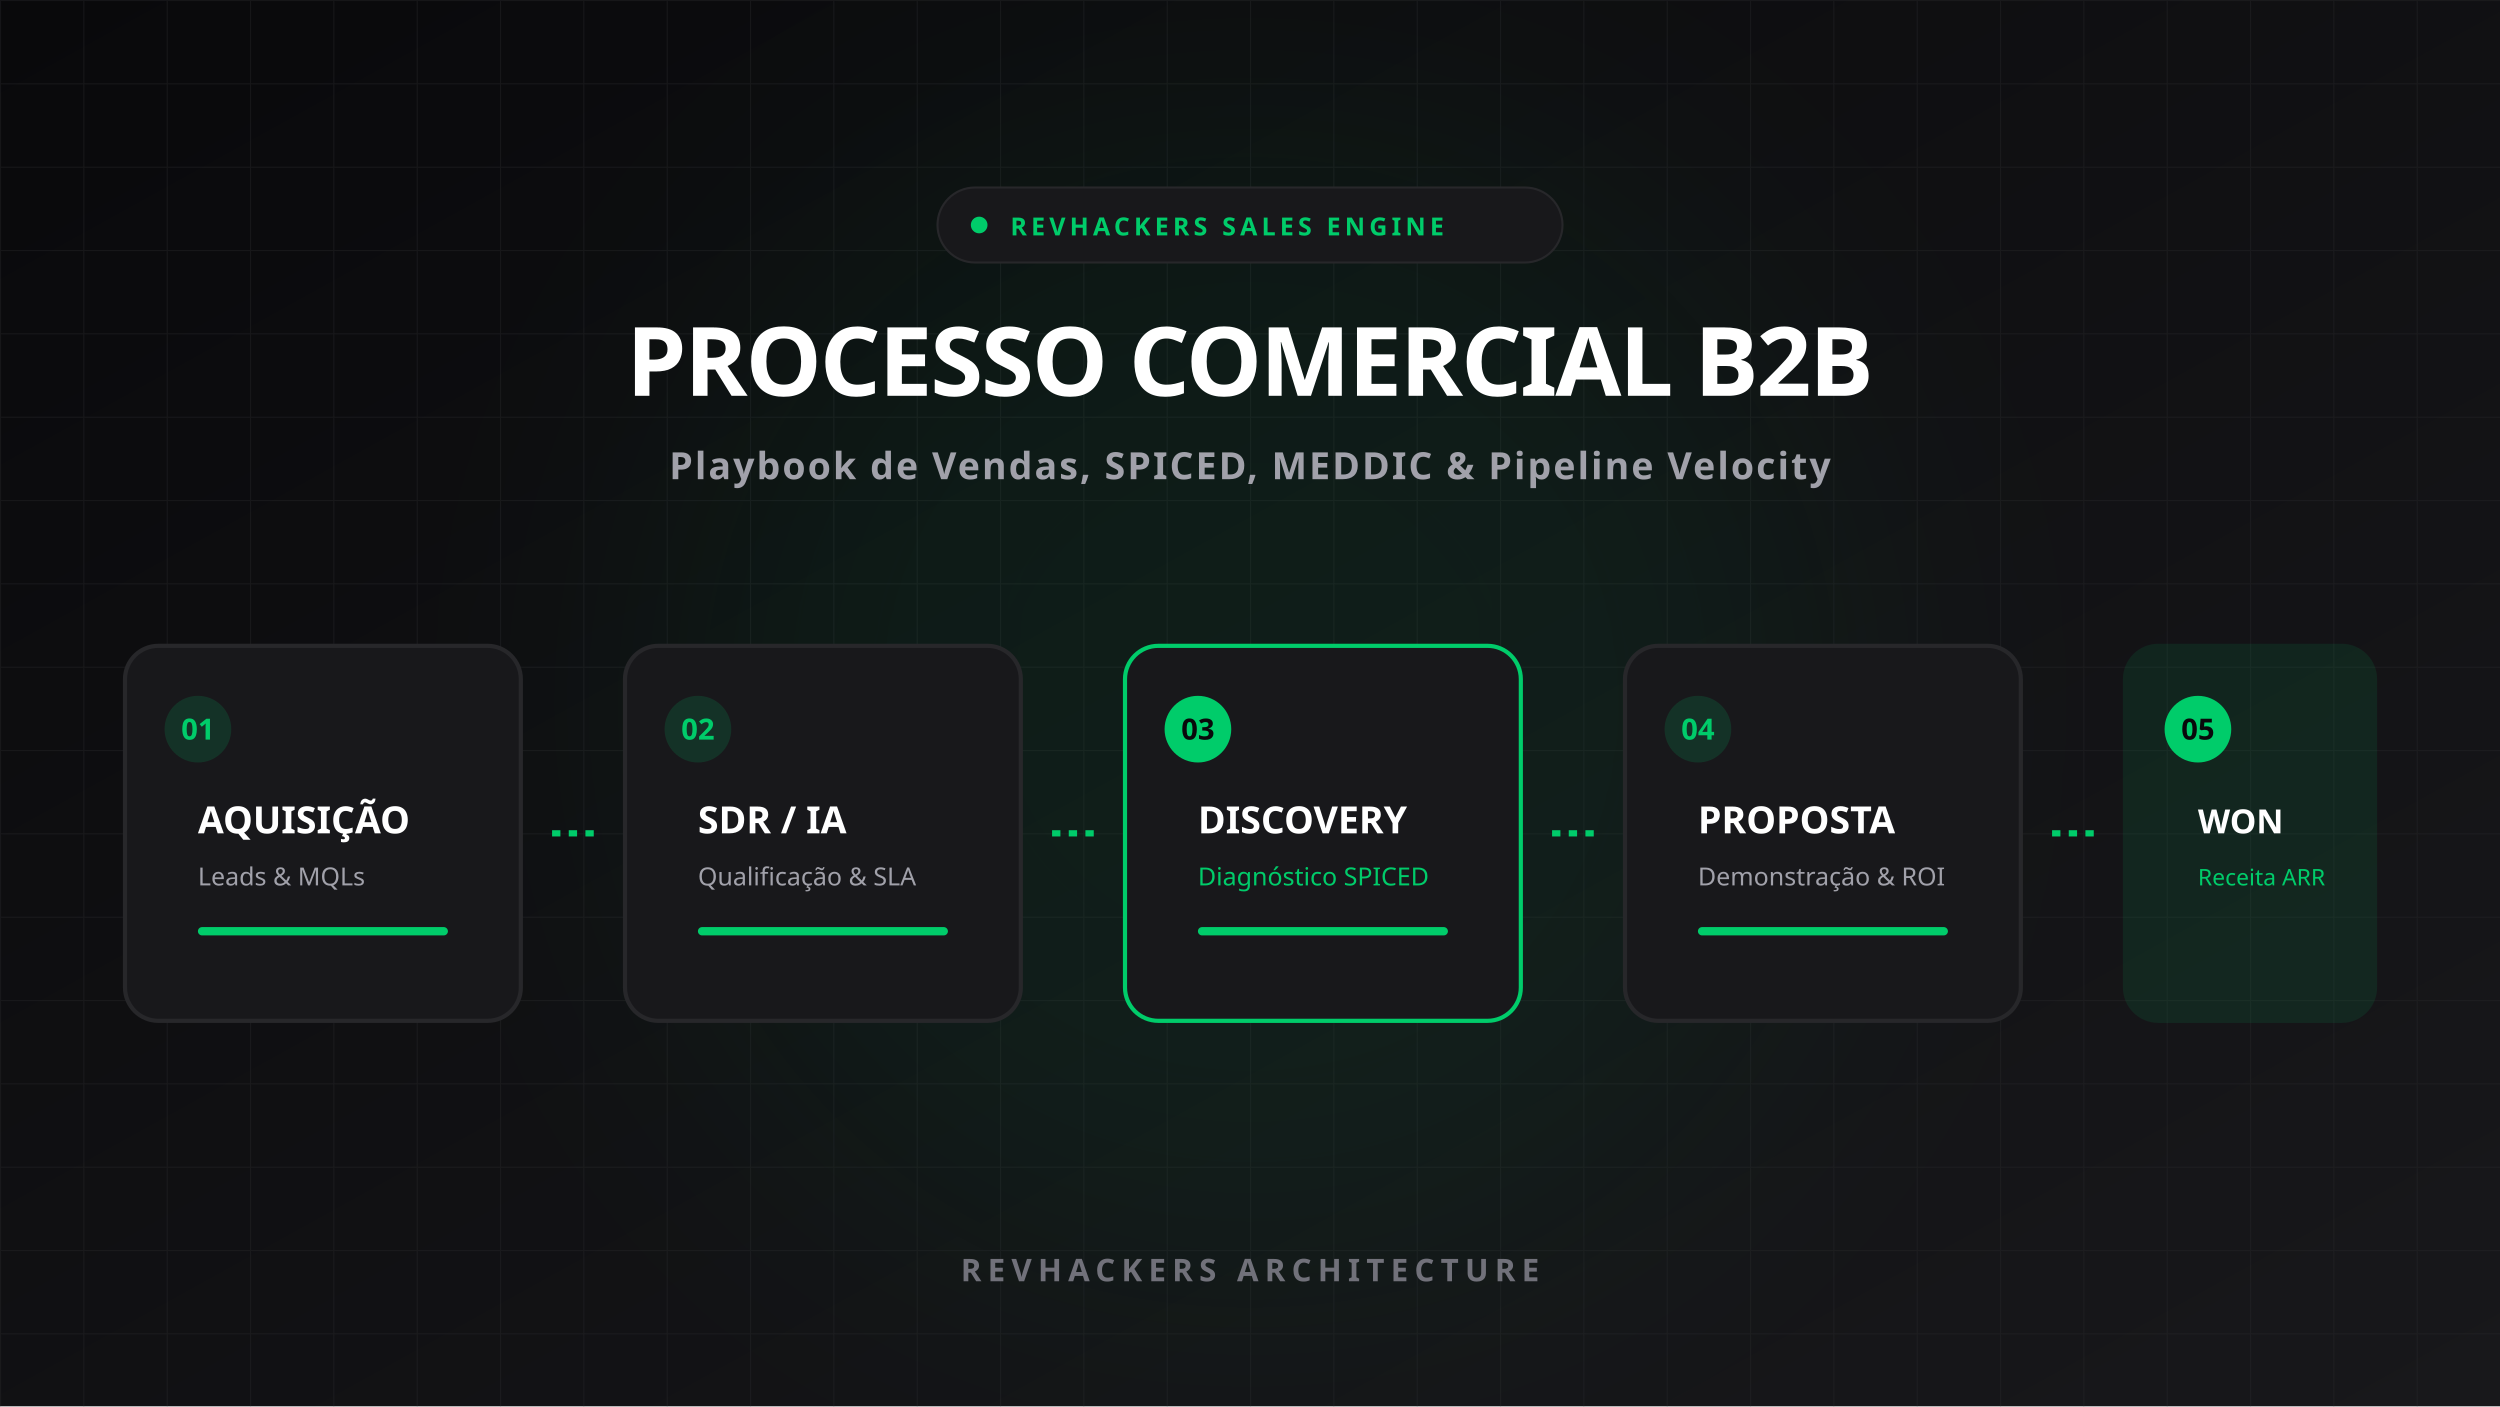
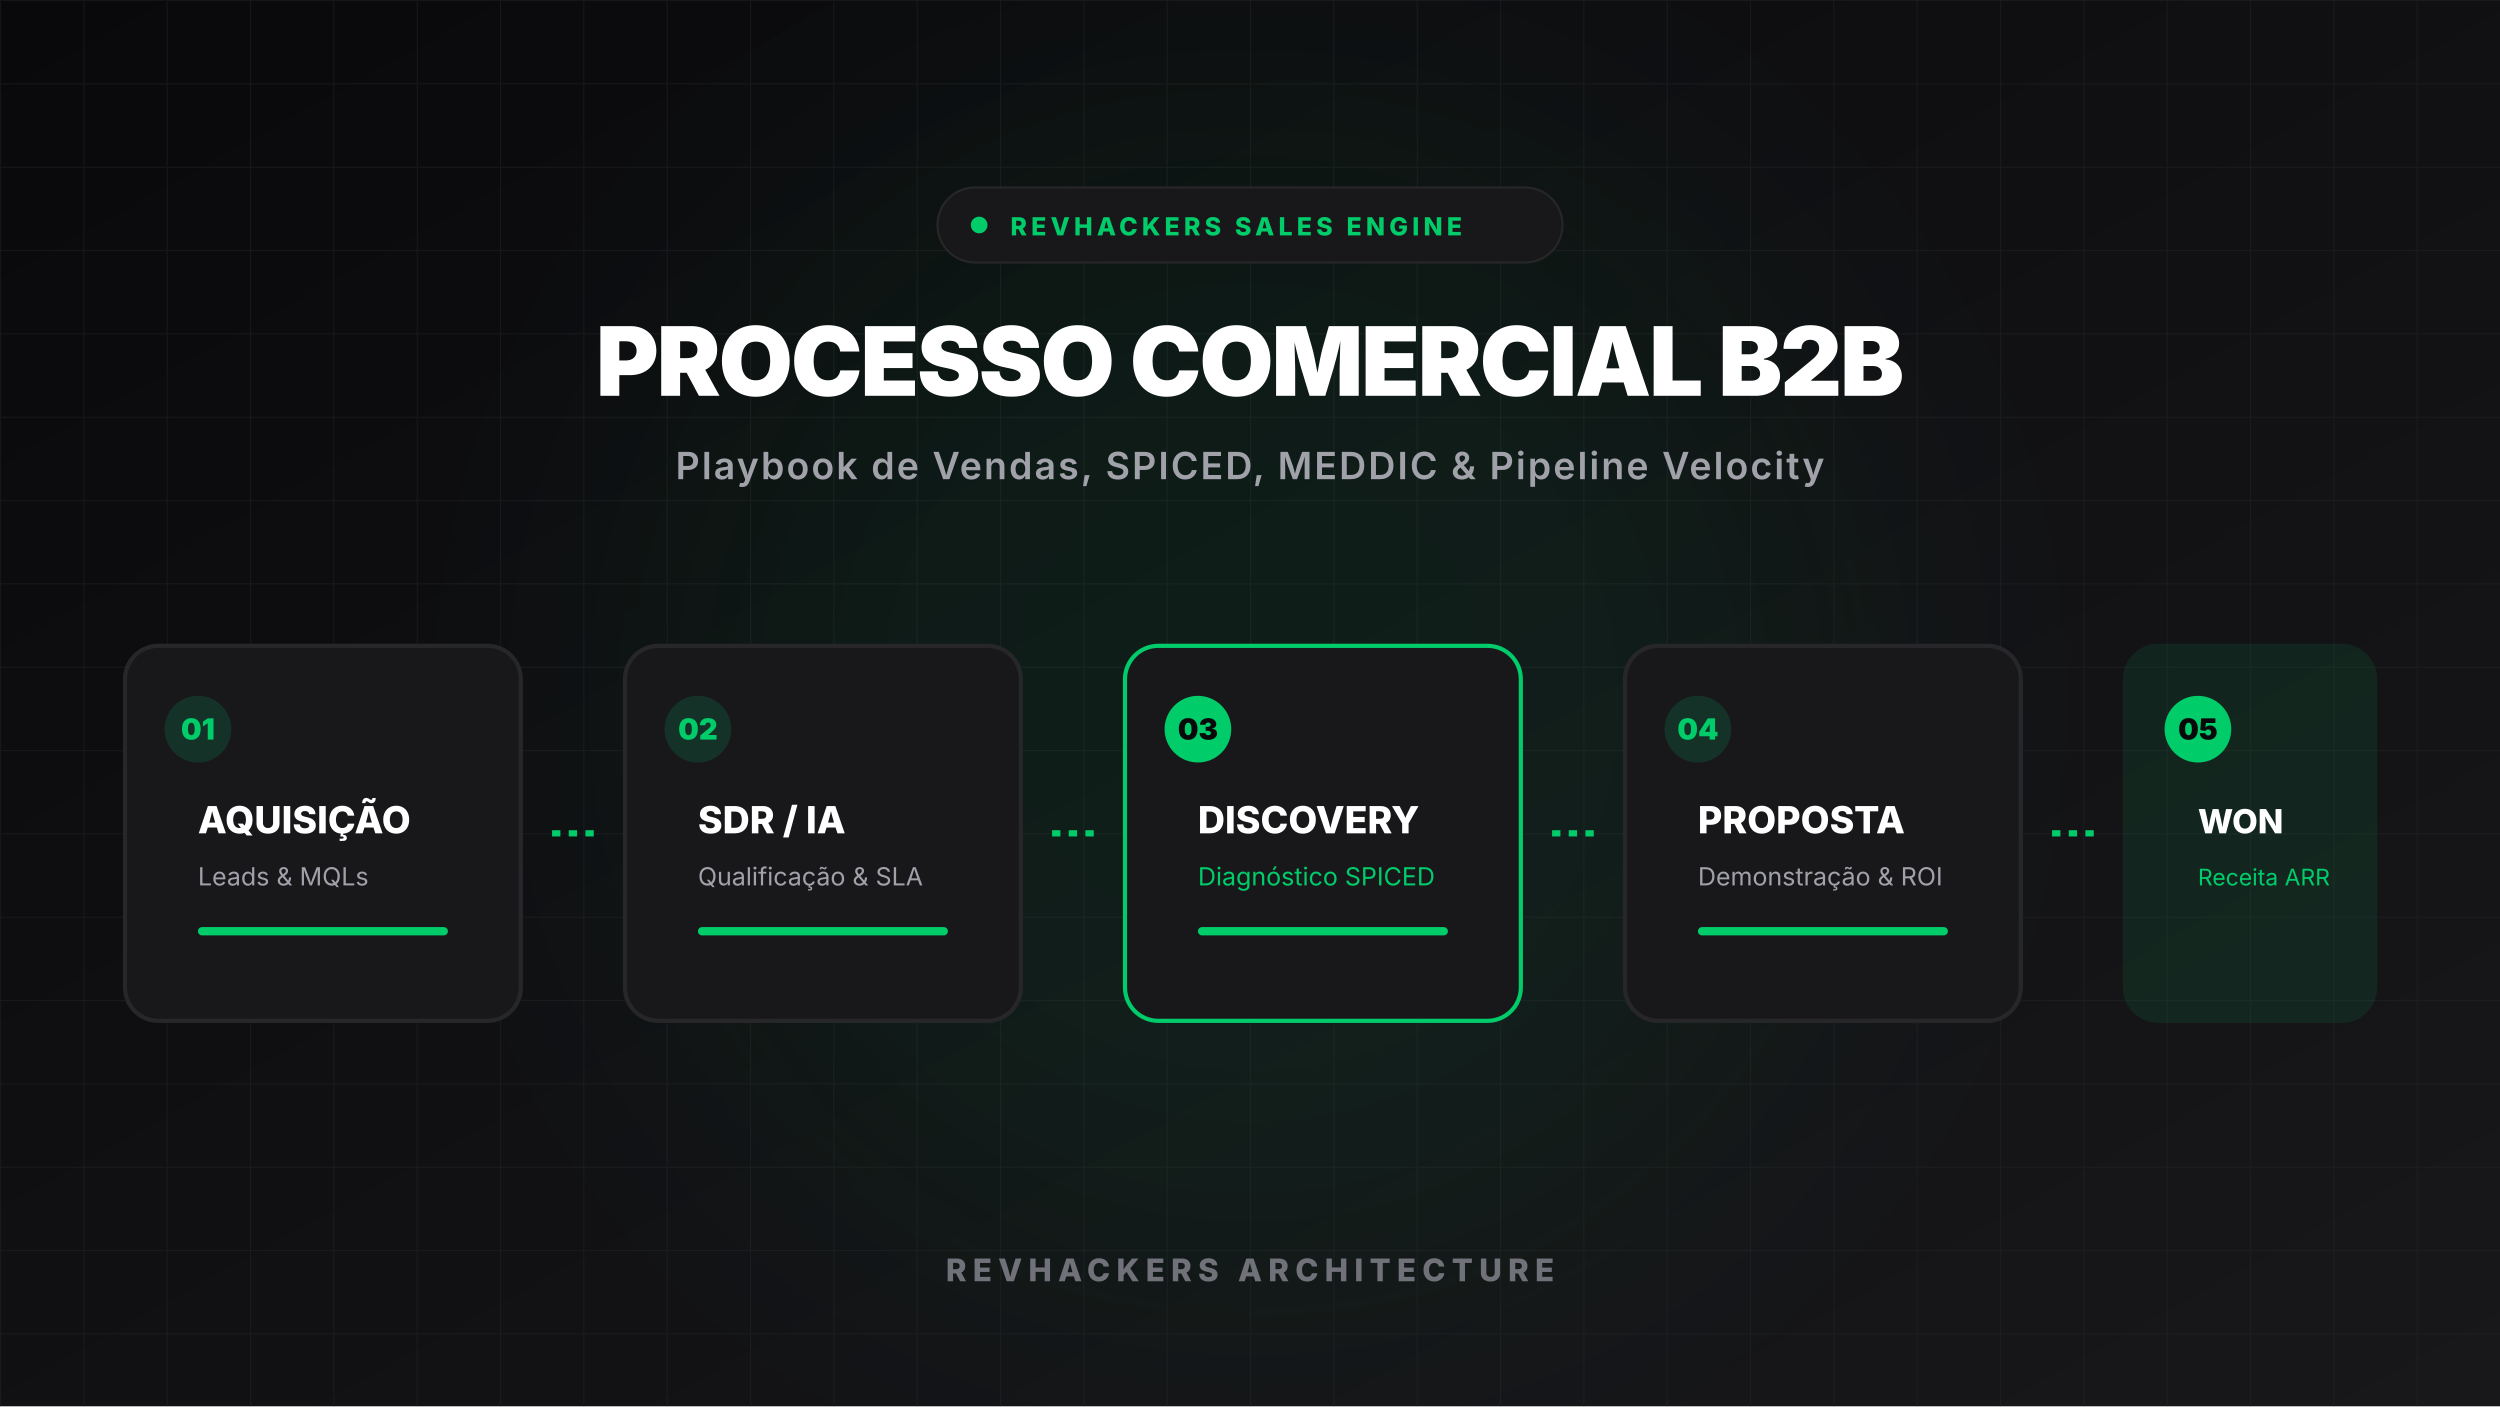
<svg xmlns="http://www.w3.org/2000/svg" viewBox="0 0 1200 675" width="1200" height="675">
  <defs>
    <linearGradient id="bgGrad" x1="0%" y1="0%" x2="100%" y2="100%">
      <stop offset="0%" stop-color="#09090b" />
      <stop offset="100%" stop-color="#18181b" />
    </linearGradient>
    <pattern id="grid" width="40" height="40" patternUnits="userSpaceOnUse">
      <path d="M 40 0 L 0 0 0 40" fill="none" stroke="#27272a" stroke-width="1" opacity="0.4" />
    </pattern>
  </defs>
  <rect width="1200" height="675" fill="url(#bgGrad)" />
  <rect width="1200" height="675" fill="url(#grid)" />
  <circle cx="600" cy="337" r="280" fill="#00CC6A" opacity="0.07" filter="blur(70px)" />
  <rect x="450" y="90" width="300" height="36" rx="18" fill="#18181b" stroke="#27272a" stroke-width="1" />
  <circle cx="470" cy="108" r="4" fill="#00CC6A" />
-   <text x="485" y="113" font-family="'Plus Jakarta Sans', system-ui, sans-serif" font-weight="800" font-size="12" fill="#00CC6A" letter-spacing="2">REVHACKERS SALES ENGINE</text>
-   <text x="600" y="190" font-family="'Plus Jakarta Sans', system-ui, sans-serif" font-weight="900" font-size="46" fill="#ffffff" text-anchor="middle" letter-spacing="-1">PROCESSO COMERCIAL B2B</text>
-   <text x="600" y="230" font-family="'Plus Jakarta Sans', system-ui, sans-serif" font-weight="600" font-size="18" fill="#a1a1aa" text-anchor="middle" letter-spacing="1">Playbook de Vendas, SPICED, MEDDIC &amp; Pipeline Velocity</text>
+   <text x="485" y="113" font-family="Inter, system-ui, sans-serif" font-weight="800" font-size="12" fill="#00CC6A" letter-spacing="2">REVHACKERS SALES ENGINE</text>
+   <text x="600" y="190" font-family="Inter, system-ui, sans-serif" font-weight="900" font-size="46" fill="#ffffff" text-anchor="middle" letter-spacing="-1">PROCESSO COMERCIAL B2B</text>
+   <text x="600" y="230" font-family="Inter, system-ui, sans-serif" font-weight="600" font-size="18" fill="#a1a1aa" text-anchor="middle" letter-spacing="1">Playbook de Vendas, SPICED, MEDDIC &amp; Pipeline Velocity</text>
  <g transform="translate(60, 310)">
    <g transform="translate(0, 0)">
      <rect width="190" height="180" rx="16" fill="#18181b" stroke="#27272a" stroke-width="2" />
      <circle cx="35" cy="40" r="16" fill="#00CC6A" opacity="0.15" />
-       <text x="35" y="45" font-family="'Plus Jakarta Sans', system-ui, sans-serif" font-weight="900" font-size="14" fill="#00CC6A" text-anchor="middle">01</text>
-       <text x="35" y="90" font-family="'Plus Jakarta Sans', system-ui, sans-serif" font-weight="800" font-size="18" fill="#ffffff">AQUISIÇÃO</text>
-       <text x="35" y="115" font-family="'Plus Jakarta Sans', system-ui, sans-serif" font-size="12" fill="#a1a1aa">Leads &amp; MQLs</text>
+       <text x="35" y="45" font-family="Inter, system-ui, sans-serif" font-weight="900" font-size="14" fill="#00CC6A" text-anchor="middle">01</text>
+       <text x="35" y="90" font-family="Inter, system-ui, sans-serif" font-weight="800" font-size="18" fill="#ffffff">AQUISIÇÃO</text>
+       <text x="35" y="115" font-family="Inter, system-ui, sans-serif" font-size="12" fill="#a1a1aa">Leads &amp; MQLs</text>
      <rect x="35" y="135" width="120" height="4" rx="2" fill="#00CC6A" />
    </g>
    <path d="M 205 90 L 225 90" stroke="#00CC6A" stroke-width="3" stroke-dasharray="4 4" />
    <g transform="translate(240, 0)">
      <rect width="190" height="180" rx="16" fill="#18181b" stroke="#27272a" stroke-width="2" />
      <circle cx="35" cy="40" r="16" fill="#00CC6A" opacity="0.15" />
-       <text x="35" y="45" font-family="'Plus Jakarta Sans', system-ui, sans-serif" font-weight="900" font-size="14" fill="#00CC6A" text-anchor="middle">02</text>
-       <text x="35" y="90" font-family="'Plus Jakarta Sans', system-ui, sans-serif" font-weight="800" font-size="18" fill="#ffffff">SDR / IA</text>
-       <text x="35" y="115" font-family="'Plus Jakarta Sans', system-ui, sans-serif" font-size="12" fill="#a1a1aa">Qualificação &amp; SLA</text>
+       <text x="35" y="45" font-family="Inter, system-ui, sans-serif" font-weight="900" font-size="14" fill="#00CC6A" text-anchor="middle">02</text>
+       <text x="35" y="90" font-family="Inter, system-ui, sans-serif" font-weight="800" font-size="18" fill="#ffffff">SDR / IA</text>
+       <text x="35" y="115" font-family="Inter, system-ui, sans-serif" font-size="12" fill="#a1a1aa">Qualificação &amp; SLA</text>
      <rect x="35" y="135" width="120" height="4" rx="2" fill="#00CC6A" />
    </g>
    <path d="M 445 90 L 465 90" stroke="#00CC6A" stroke-width="3" stroke-dasharray="4 4" />
    <g transform="translate(480, 0)">
      <rect width="190" height="180" rx="16" fill="#18181b" stroke="#00CC6A" stroke-width="2" />
      <circle cx="35" cy="40" r="16" fill="#00CC6A" />
-       <text x="35" y="45" font-family="'Plus Jakarta Sans', system-ui, sans-serif" font-weight="900" font-size="14" fill="#09090b" text-anchor="middle">03</text>
-       <text x="35" y="90" font-family="'Plus Jakarta Sans', system-ui, sans-serif" font-weight="800" font-size="18" fill="#ffffff">DISCOVERY</text>
-       <text x="35" y="115" font-family="'Plus Jakarta Sans', system-ui, sans-serif" font-size="12" fill="#00CC6A">Diagnóstico SPICED</text>
+       <text x="35" y="45" font-family="Inter, system-ui, sans-serif" font-weight="900" font-size="14" fill="#09090b" text-anchor="middle">03</text>
+       <text x="35" y="90" font-family="Inter, system-ui, sans-serif" font-weight="800" font-size="18" fill="#ffffff">DISCOVERY</text>
+       <text x="35" y="115" font-family="Inter, system-ui, sans-serif" font-size="12" fill="#00CC6A">Diagnóstico SPICED</text>
      <rect x="35" y="135" width="120" height="4" rx="2" fill="#00CC6A" />
    </g>
    <path d="M 685 90 L 705 90" stroke="#00CC6A" stroke-width="3" stroke-dasharray="4 4" />
    <g transform="translate(720, 0)">
      <rect width="190" height="180" rx="16" fill="#18181b" stroke="#27272a" stroke-width="2" />
      <circle cx="35" cy="40" r="16" fill="#00CC6A" opacity="0.15" />
-       <text x="35" y="45" font-family="'Plus Jakarta Sans', system-ui, sans-serif" font-weight="900" font-size="14" fill="#00CC6A" text-anchor="middle">04</text>
-       <text x="35" y="90" font-family="'Plus Jakarta Sans', system-ui, sans-serif" font-weight="800" font-size="18" fill="#ffffff">PROPOSTA</text>
-       <text x="35" y="115" font-family="'Plus Jakarta Sans', system-ui, sans-serif" font-size="12" fill="#a1a1aa">Demonstração &amp; ROI</text>
+       <text x="35" y="45" font-family="Inter, system-ui, sans-serif" font-weight="900" font-size="14" fill="#00CC6A" text-anchor="middle">04</text>
+       <text x="35" y="90" font-family="Inter, system-ui, sans-serif" font-weight="800" font-size="18" fill="#ffffff">PROPOSTA</text>
+       <text x="35" y="115" font-family="Inter, system-ui, sans-serif" font-size="12" fill="#a1a1aa">Demonstração &amp; ROI</text>
      <rect x="35" y="135" width="120" height="4" rx="2" fill="#00CC6A" />
    </g>
    <path d="M 925 90 L 945 90" stroke="#00CC6A" stroke-width="3" stroke-dasharray="4 4" />
    <g transform="translate(960, 0)">
      <rect width="120" height="180" rx="16" fill="#00CC6A" opacity="0.1" stroke="#00CC6A" stroke-width="2" />
      <circle cx="35" cy="40" r="16" fill="#00CC6A" />
-       <text x="35" y="45" font-family="'Plus Jakarta Sans', system-ui, sans-serif" font-weight="900" font-size="14" fill="#09090b" text-anchor="middle">05</text>
-       <text x="35" y="90" font-family="'Plus Jakarta Sans', system-ui, sans-serif" font-weight="800" font-size="16" fill="#ffffff">WON</text>
-       <text x="35" y="115" font-family="'Plus Jakarta Sans', system-ui, sans-serif" font-size="11" fill="#00CC6A">Receita ARR</text>
+       <text x="35" y="45" font-family="Inter, system-ui, sans-serif" font-weight="900" font-size="14" fill="#09090b" text-anchor="middle">05</text>
+       <text x="35" y="90" font-family="Inter, system-ui, sans-serif" font-weight="800" font-size="16" fill="#ffffff">WON</text>
+       <text x="35" y="115" font-family="Inter, system-ui, sans-serif" font-size="11" fill="#00CC6A">Receita ARR</text>
    </g>
  </g>
-   <text x="600" y="615" font-family="'Plus Jakarta Sans', system-ui, sans-serif" font-weight="800" font-size="15" fill="#71717a" text-anchor="middle" letter-spacing="3">REVHACKERS ARCHITECTURE</text>
+   <text x="600" y="615" font-family="Inter, system-ui, sans-serif" font-weight="800" font-size="15" fill="#71717a" text-anchor="middle" letter-spacing="3">REVHACKERS ARCHITECTURE</text>
</svg>
